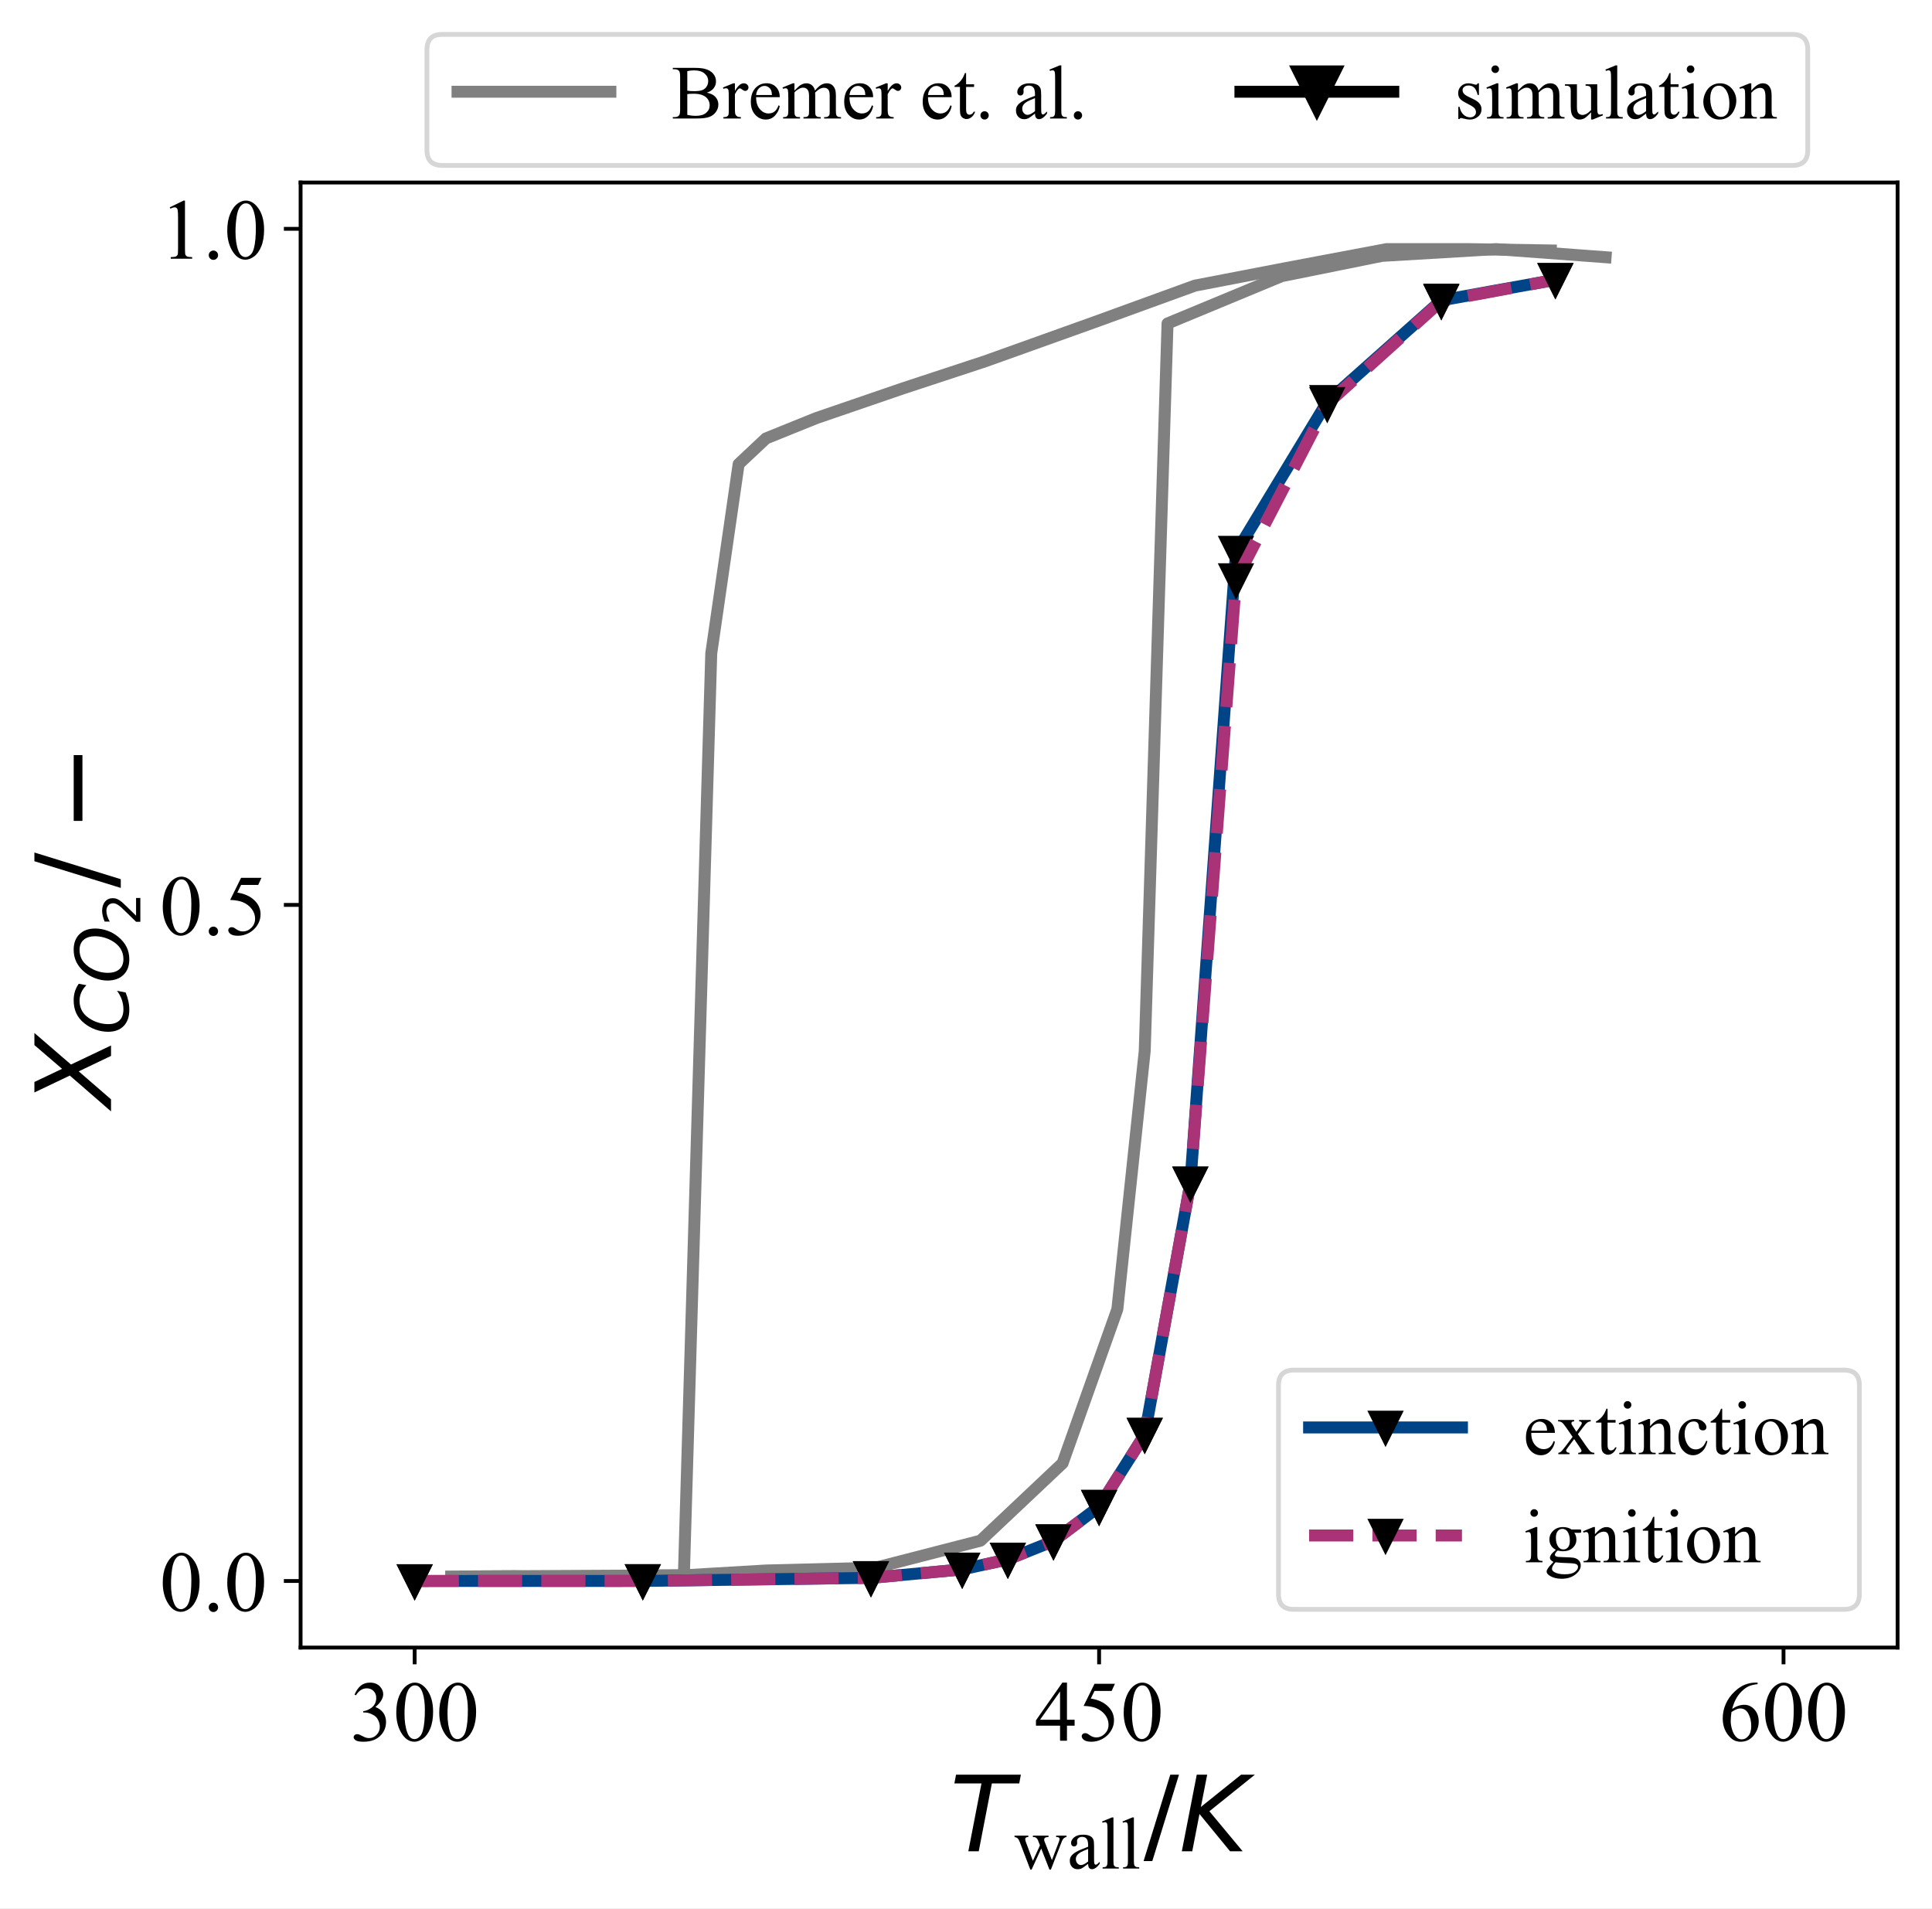
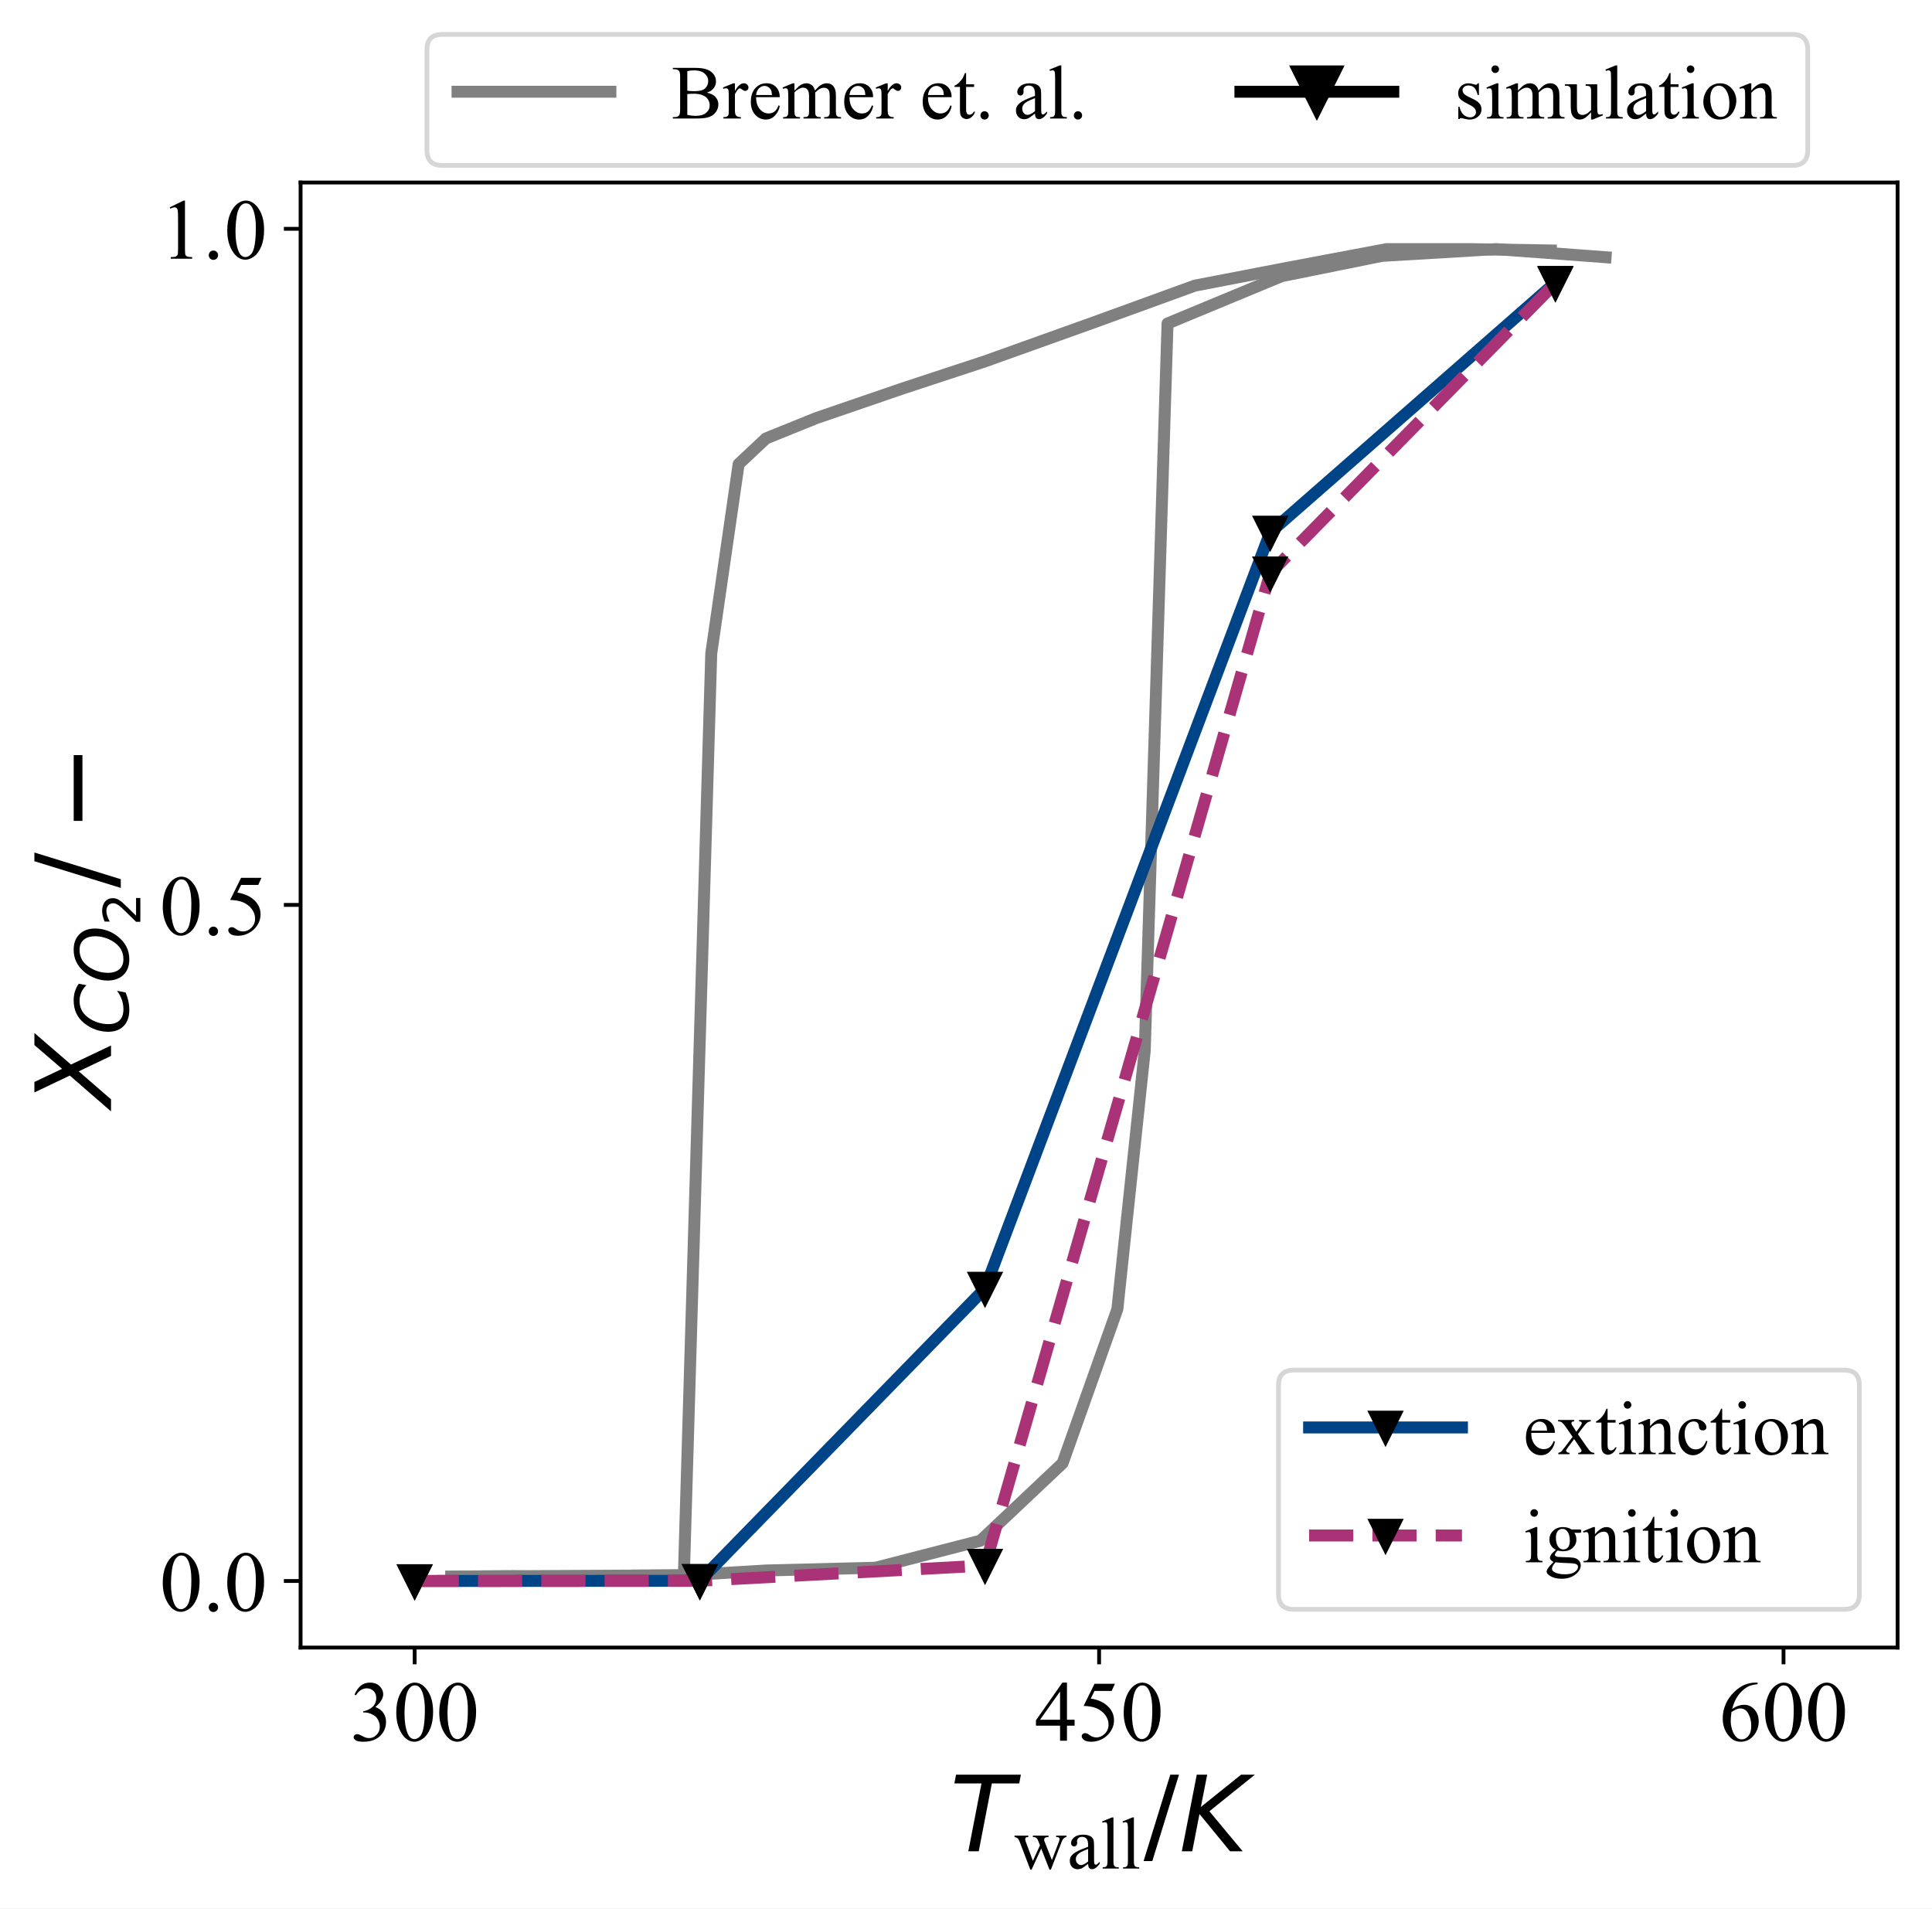
<svg xmlns="http://www.w3.org/2000/svg" xmlns:xlink="http://www.w3.org/1999/xlink" width="404.4pt" height="399.4pt" viewBox="0 0 404.4 399.4" version="1.1">
  <defs>
    <style type="text/css">*{stroke-linejoin: round; stroke-linecap: butt}</style>
  </defs>
  <g id="figure_1">
    <g id="patch_1">
      <path d="M 0 399.4  L 404.4 399.4  L 404.4 -0  L 0 -0  z " style="fill: #ffffff" />
    </g>
    <g id="axes_1">
      <g id="patch_2">
        <path d="M 62.92 344.831  L 397.2 344.831  L 397.2 38.2  L 62.92 38.2  z " style="fill: #ffffff" />
      </g>
      <g id="matplotlib.axis_1">
        <g id="xtick_1">
          <g id="line2d_1">
            <defs>
-               <path id="m6ad486a514" d="M 0 0  L 0 3.5  " style="stroke: #000000; stroke-width: 0.8" />
-             </defs>
-             <g>
-               <use xlink:href="#m6ad486a514" x="86.797" y="344.831" style="stroke: #000000; stroke-width: 0.8" />
+               <path id="mf5e307a801" d="M 0 0  L 0 3.5  " style="stroke: #000000; stroke-width: 0.8" />
+             </defs>
+             <g>
+               <use xlink:href="#mf5e307a801" x="86.797" y="344.831" style="stroke: #000000; stroke-width: 0.8" />
            </g>
          </g>
          <g id="text_1">
            <g transform="translate(73.29711 364.3294) scale(0.18 -0.18)">
              <defs>
                <path id="TimesNewRomanPSMT-33" d="M 325 3431  Q 506 3859 782 4092  Q 1059 4325 1472 4325  Q 1981 4325 2253 3994  Q 2459 3747 2459 3466  Q 2459 3003 1878 2509  Q 2269 2356 2469 2072  Q 2669 1788 2669 1403  Q 2669 853 2319 450  Q 1863 -75 997 -75  Q 569 -75 414 31  Q 259 138 259 259  Q 259 350 332 419  Q 406 488 509 488  Q 588 488 669 463  Q 722 447 909 348  Q 1097 250 1169 231  Q 1284 197 1416 197  Q 1734 197 1970 444  Q 2206 691 2206 1028  Q 2206 1275 2097 1509  Q 2016 1684 1919 1775  Q 1784 1900 1550 2001  Q 1316 2103 1072 2103  L 972 2103  L 972 2197  Q 1219 2228 1467 2375  Q 1716 2522 1828 2728  Q 1941 2934 1941 3181  Q 1941 3503 1739 3701  Q 1538 3900 1238 3900  Q 753 3900 428 3381  L 325 3431  z " transform="scale(0.015625)" />
                <path id="TimesNewRomanPSMT-30" d="M 231 2094  Q 231 2819 450 3342  Q 669 3866 1031 4122  Q 1313 4325 1613 4325  Q 2100 4325 2488 3828  Q 2972 3213 2972 2159  Q 2972 1422 2759 906  Q 2547 391 2217 158  Q 1888 -75 1581 -75  Q 975 -75 572 641  Q 231 1244 231 2094  z M 844 2016  Q 844 1141 1059 588  Q 1238 122 1591 122  Q 1759 122 1940 273  Q 2122 425 2216 781  Q 2359 1319 2359 2297  Q 2359 3022 2209 3506  Q 2097 3866 1919 4016  Q 1791 4119 1609 4119  Q 1397 4119 1231 3928  Q 1006 3669 925 3112  Q 844 2556 844 2016  z " transform="scale(0.015625)" />
              </defs>
              <use xlink:href="#TimesNewRomanPSMT-33" />
              <use xlink:href="#TimesNewRomanPSMT-30" transform="translate(50 0)" />
              <use xlink:href="#TimesNewRomanPSMT-30" transform="translate(100 0)" />
            </g>
          </g>
        </g>
        <g id="xtick_2">
          <g id="line2d_2">
            <g>
-               <use xlink:href="#m6ad486a514" x="230.06" y="344.831" style="stroke: #000000; stroke-width: 0.8" />
+               <use xlink:href="#mf5e307a801" x="230.06" y="344.831" style="stroke: #000000; stroke-width: 0.8" />
            </g>
          </g>
          <g id="text_2">
            <g transform="translate(216.5598 364.3294) scale(0.18 -0.18)">
              <defs>
                <path id="TimesNewRomanPSMT-34" d="M 2978 1563  L 2978 1119  L 2409 1119  L 2409 0  L 1894 0  L 1894 1119  L 100 1119  L 100 1519  L 2066 4325  L 2409 4325  L 2409 1563  L 2978 1563  z M 1894 1563  L 1894 3666  L 406 1563  L 1894 1563  z " transform="scale(0.015625)" />
                <path id="TimesNewRomanPSMT-35" d="M 2778 4238  L 2534 3706  L 1259 3706  L 981 3138  Q 1809 3016 2294 2522  Q 2709 2097 2709 1522  Q 2709 1188 2573 903  Q 2438 619 2231 419  Q 2025 219 1772 97  Q 1413 -75 1034 -75  Q 653 -75 479 54  Q 306 184 306 341  Q 306 428 378 495  Q 450 563 559 563  Q 641 563 702 538  Q 763 513 909 409  Q 1144 247 1384 247  Q 1750 247 2026 523  Q 2303 800 2303 1197  Q 2303 1581 2056 1914  Q 1809 2247 1375 2428  Q 1034 2569 447 2591  L 1259 4238  L 2778 4238  z " transform="scale(0.015625)" />
              </defs>
              <use xlink:href="#TimesNewRomanPSMT-34" />
              <use xlink:href="#TimesNewRomanPSMT-35" transform="translate(50 0)" />
              <use xlink:href="#TimesNewRomanPSMT-30" transform="translate(100 0)" />
            </g>
          </g>
        </g>
        <g id="xtick_3">
          <g id="line2d_3">
            <g>
-               <use xlink:href="#m6ad486a514" x="373.322" y="344.831" style="stroke: #000000; stroke-width: 0.8" />
+               <use xlink:href="#mf5e307a801" x="373.322" y="344.831" style="stroke: #000000; stroke-width: 0.8" />
            </g>
          </g>
          <g id="text_3">
            <g transform="translate(359.8224 364.3294) scale(0.18 -0.18)">
              <defs>
                <path id="TimesNewRomanPSMT-36" d="M 2869 4325  L 2869 4209  Q 2456 4169 2195 4045  Q 1934 3922 1679 3669  Q 1425 3416 1258 3105  Q 1091 2794 978 2366  Q 1428 2675 1881 2675  Q 2316 2675 2634 2325  Q 2953 1975 2953 1425  Q 2953 894 2631 456  Q 2244 -75 1606 -75  Q 1172 -75 869 213  Q 275 772 275 1663  Q 275 2231 503 2743  Q 731 3256 1154 3653  Q 1578 4050 1965 4187  Q 2353 4325 2688 4325  L 2869 4325  z M 925 2138  Q 869 1716 869 1456  Q 869 1156 980 804  Q 1091 453 1309 247  Q 1469 100 1697 100  Q 1969 100 2183 356  Q 2397 613 2397 1088  Q 2397 1622 2184 2012  Q 1972 2403 1581 2403  Q 1463 2403 1327 2353  Q 1191 2303 925 2138  z " transform="scale(0.015625)" />
              </defs>
              <use xlink:href="#TimesNewRomanPSMT-36" />
              <use xlink:href="#TimesNewRomanPSMT-30" transform="translate(50 0)" />
              <use xlink:href="#TimesNewRomanPSMT-30" transform="translate(100 0)" />
            </g>
          </g>
        </g>
        <g id="text_4">
          <g transform="translate(198.8198 387.4938) scale(0.22 -0.22)">
            <defs>
              <path id="DejaVuSans-Oblique-54" d="M 378 4666  L 4325 4666  L 4225 4134  L 2559 4134  L 1759 0  L 1125 0  L 1925 4134  L 275 4134  L 378 4666  z " transform="scale(0.015625)" />
              <path id="TimesNewRomanPSMT-77" d="M 41 2863  L 1241 2863  L 1241 2747  Q 1075 2734 1023 2687  Q 972 2641 972 2553  Q 972 2456 1025 2319  L 1638 672  L 2253 2013  L 2091 2434  Q 2016 2622 1894 2694  Q 1825 2738 1638 2747  L 1638 2863  L 3000 2863  L 3000 2747  Q 2775 2738 2681 2666  Q 2619 2616 2619 2506  Q 2619 2444 2644 2378  L 3294 734  L 3897 2319  Q 3959 2488 3959 2588  Q 3959 2647 3898 2694  Q 3838 2741 3659 2747  L 3659 2863  L 4563 2863  L 4563 2747  Q 4291 2706 4163 2378  L 3206 -88  L 3078 -88  L 2363 1741  L 1528 -88  L 1413 -88  L 494 2319  Q 403 2547 315 2626  Q 228 2706 41 2747  L 41 2863  z " transform="scale(0.015625)" />
              <path id="TimesNewRomanPSMT-61" d="M 1822 413  Q 1381 72 1269 19  Q 1100 -59 909 -59  Q 613 -59 420 144  Q 228 347 228 678  Q 228 888 322 1041  Q 450 1253 767 1440  Q 1084 1628 1822 1897  L 1822 2009  Q 1822 2438 1686 2597  Q 1550 2756 1291 2756  Q 1094 2756 978 2650  Q 859 2544 859 2406  L 866 2225  Q 866 2081 792 2003  Q 719 1925 600 1925  Q 484 1925 411 2006  Q 338 2088 338 2228  Q 338 2497 613 2722  Q 888 2947 1384 2947  Q 1766 2947 2009 2819  Q 2194 2722 2281 2516  Q 2338 2381 2338 1966  L 2338 994  Q 2338 584 2353 492  Q 2369 400 2405 369  Q 2441 338 2488 338  Q 2538 338 2575 359  Q 2641 400 2828 588  L 2828 413  Q 2478 -56 2159 -56  Q 2006 -56 1915 50  Q 1825 156 1822 413  z M 1822 616  L 1822 1706  Q 1350 1519 1213 1441  Q 966 1303 859 1153  Q 753 1003 753 825  Q 753 600 887 451  Q 1022 303 1197 303  Q 1434 303 1822 616  z " transform="scale(0.015625)" />
              <path id="TimesNewRomanPSMT-6c" d="M 1184 4444  L 1184 647  Q 1184 378 1223 290  Q 1263 203 1344 158  Q 1425 113 1647 113  L 1647 0  L 244 0  L 244 113  Q 441 113 512 153  Q 584 194 625 287  Q 666 381 666 647  L 666 3247  Q 666 3731 644 3842  Q 622 3953 573 3993  Q 525 4034 450 4034  Q 369 4034 244 3984  L 191 4094  L 1044 4444  L 1184 4444  z " transform="scale(0.015625)" />
              <path id="DejaVuSans-2f" d="M 1625 4666  L 2156 4666  L 531 -594  L 0 -594  L 1625 4666  z " transform="scale(0.015625)" />
              <path id="DejaVuSans-Oblique-4b" d="M 1081 4666  L 1716 4666  L 1331 2700  L 3781 4666  L 4622 4666  L 1850 2438  L 3878 0  L 3109 0  L 1247 2272  L 806 0  L 172 0  L 1081 4666  z " transform="scale(0.015625)" />
            </defs>
            <use xlink:href="#DejaVuSans-Oblique-54" transform="translate(0 0.09375)" />
            <use xlink:href="#TimesNewRomanPSMT-77" transform="translate(61.08398 -16.3125) scale(0.7)" />
            <use xlink:href="#TimesNewRomanPSMT-61" transform="translate(111.6357 -16.3125) scale(0.7)" />
            <use xlink:href="#TimesNewRomanPSMT-6c" transform="translate(142.7051 -16.3125) scale(0.7)" />
            <use xlink:href="#TimesNewRomanPSMT-6c" transform="translate(162.1533 -16.3125) scale(0.7)" />
            <use xlink:href="#DejaVuSans-2f" transform="translate(184.3359 0.09375)" />
            <use xlink:href="#DejaVuSans-Oblique-4b" transform="translate(218.0273 0.09375)" />
          </g>
        </g>
      </g>
      <g id="matplotlib.axis_2">
        <g id="ytick_1">
          <g id="line2d_4">
            <defs>
-               <path id="mc6b93cb706" d="M 0 0  L -3.5 0  " style="stroke: #000000; stroke-width: 0.8" />
-             </defs>
-             <g>
-               <use xlink:href="#mc6b93cb706" x="62.92" y="330.893" style="stroke: #000000; stroke-width: 0.8" />
+               <path id="me5332843ae" d="M 0 0  L -3.5 0  " style="stroke: #000000; stroke-width: 0.8" />
+             </defs>
+             <g>
+               <use xlink:href="#me5332843ae" x="62.92" y="330.893" style="stroke: #000000; stroke-width: 0.8" />
            </g>
          </g>
          <g id="text_5">
            <g transform="translate(33.42 337.1424) scale(0.18 -0.18)">
              <defs>
                <path id="TimesNewRomanPSMT-2e" d="M 800 606  Q 947 606 1047 504  Q 1147 403 1147 259  Q 1147 116 1045 14  Q 944 -88 800 -88  Q 656 -88 554 14  Q 453 116 453 259  Q 453 406 554 506  Q 656 606 800 606  z " transform="scale(0.015625)" />
              </defs>
              <use xlink:href="#TimesNewRomanPSMT-30" />
              <use xlink:href="#TimesNewRomanPSMT-2e" transform="translate(50 0)" />
              <use xlink:href="#TimesNewRomanPSMT-30" transform="translate(75 0)" />
            </g>
          </g>
        </g>
        <g id="ytick_2">
          <g id="line2d_5">
            <g>
-               <use xlink:href="#mc6b93cb706" x="62.92" y="189.393" style="stroke: #000000; stroke-width: 0.8" />
+               <use xlink:href="#me5332843ae" x="62.92" y="189.393" style="stroke: #000000; stroke-width: 0.8" />
            </g>
          </g>
          <g id="text_6">
            <g transform="translate(33.42 195.6424) scale(0.18 -0.18)">
              <use xlink:href="#TimesNewRomanPSMT-30" />
              <use xlink:href="#TimesNewRomanPSMT-2e" transform="translate(50 0)" />
              <use xlink:href="#TimesNewRomanPSMT-35" transform="translate(75 0)" />
            </g>
          </g>
        </g>
        <g id="ytick_3">
          <g id="line2d_6">
            <g>
-               <use xlink:href="#mc6b93cb706" x="62.92" y="47.893" style="stroke: #000000; stroke-width: 0.8" />
+               <use xlink:href="#me5332843ae" x="62.92" y="47.893" style="stroke: #000000; stroke-width: 0.8" />
            </g>
          </g>
          <g id="text_7">
            <g transform="translate(33.42 54.14236) scale(0.18 -0.18)">
              <defs>
                <path id="TimesNewRomanPSMT-31" d="M 750 3822  L 1781 4325  L 1884 4325  L 1884 747  Q 1884 391 1914 303  Q 1944 216 2037 169  Q 2131 122 2419 116  L 2419 0  L 825 0  L 825 116  Q 1125 122 1212 167  Q 1300 213 1334 289  Q 1369 366 1369 747  L 1369 3034  Q 1369 3497 1338 3628  Q 1316 3728 1258 3775  Q 1200 3822 1119 3822  Q 1003 3822 797 3725  L 750 3822  z " transform="scale(0.015625)" />
              </defs>
              <use xlink:href="#TimesNewRomanPSMT-31" />
              <use xlink:href="#TimesNewRomanPSMT-2e" transform="translate(50 0)" />
              <use xlink:href="#TimesNewRomanPSMT-30" transform="translate(75 0)" />
            </g>
          </g>
        </g>
        <g id="text_8">
          <g transform="translate(23.26 231.6655) rotate(-90) scale(0.22 -0.22)">
            <defs>
              <path id="DejaVuSans-Oblique-58" d="M 878 4666  L 1516 4666  L 2316 2981  L 3763 4666  L 4500 4666  L 2578 2438  L 3738 0  L 3103 0  L 2163 1966  L 459 0  L -275 0  L 1906 2509  L 878 4666  z " transform="scale(0.015625)" />
              <path id="DejaVuSans-Oblique-43" d="M 4447 4306  L 4319 3641  Q 4019 3944 3683 4091  Q 3347 4238 2956 4238  Q 2422 4238 2017 3981  Q 1613 3725 1319 3200  Q 1131 2863 1032 2486  Q 934 2109 934 1728  Q 934 1091 1264 756  Q 1594 422 2222 422  Q 2656 422 3056 561  Q 3456 700 3834 978  L 3688 231  Q 3316 72 2936 -9  Q 2556 -91 2175 -91  Q 1278 -91 773 396  Q 269 884 269 1753  Q 269 2309 461 2846  Q 653 3384 1013 3828  Q 1394 4300 1883 4525  Q 2372 4750 3022 4750  Q 3422 4750 3780 4639  Q 4138 4528 4447 4306  z " transform="scale(0.015625)" />
              <path id="DejaVuSans-Oblique-4f" d="M 2919 4238  Q 2400 4238 2003 3986  Q 1606 3734 1313 3219  Q 1125 2891 1026 2522  Q 928 2153 928 1778  Q 928 1128 1239 775  Q 1550 422 2119 422  Q 2631 422 3032 676  Q 3434 931 3719 1434  Q 3909 1772 4009 2142  Q 4109 2513 4109 2881  Q 4109 3528 3796 3883  Q 3484 4238 2919 4238  z M 2100 -91  Q 1241 -91 748 418  Q 256 928 256 1813  Q 256 2319 448 2847  Q 641 3375 978 3788  Q 1375 4272 1862 4511  Q 2350 4750 2938 4750  Q 3794 4750 4287 4245  Q 4781 3741 4781 2869  Q 4781 2331 4593 1812  Q 4406 1294 4056 872  Q 3656 384 3173 146  Q 2691 -91 2100 -91  z " transform="scale(0.015625)" />
              <path id="DejaVuSans-32" d="M 1228 531  L 3431 531  L 3431 0  L 469 0  L 469 531  Q 828 903 1448 1529  Q 2069 2156 2228 2338  Q 2531 2678 2651 2914  Q 2772 3150 2772 3378  Q 2772 3750 2511 3984  Q 2250 4219 1831 4219  Q 1534 4219 1204 4116  Q 875 4013 500 3803  L 500 4441  Q 881 4594 1212 4672  Q 1544 4750 1819 4750  Q 2544 4750 2975 4387  Q 3406 4025 3406 3419  Q 3406 3131 3298 2873  Q 3191 2616 2906 2266  Q 2828 2175 2409 1742  Q 1991 1309 1228 531  z " transform="scale(0.015625)" />
              <path id="DejaVuSans-2212" d="M 678 2272  L 4684 2272  L 4684 1741  L 678 1741  L 678 2272  z " transform="scale(0.015625)" />
            </defs>
            <use xlink:href="#DejaVuSans-Oblique-58" transform="translate(0 0.09375)" />
            <use xlink:href="#DejaVuSans-Oblique-43" transform="translate(68.50586 -16.3125) scale(0.7)" />
            <use xlink:href="#DejaVuSans-Oblique-4f" transform="translate(117.3828 -16.3125) scale(0.7)" />
            <use xlink:href="#DejaVuSans-32" transform="translate(172.4805 -27.79688) scale(0.49)" />
            <use xlink:href="#DejaVuSans-2f" transform="translate(208.3042 0.09375)" />
            <use xlink:href="#DejaVuSans-2212" transform="translate(261.478 0.09375)" />
          </g>
        </g>
      </g>
      <g id="line2d_7">
-         <path d="M 97.303 329.951  L 108.764 329.888  L 126.911 329.795  L 143.147 329.71  L 160.339 328.697  L 183.261 328.12  L 205.228 322.46  L 222.419 306.244  L 233.88 274.01  L 239.611 219.957  L 244.386 67.703  L 268.263 57.798  L 289.275 53.553  L 313.152 52.138  L 336.074 53.836  " clip-path="url(#paf7ce6c244)" style="fill: none; stroke: #808080; stroke-width: 2.5; stroke-linecap: square" />
+         <path d="M 97.303 329.951  L 108.764 329.888  L 126.911 329.795  L 143.147 329.71  L 160.339 328.697  L 183.261 328.12  L 205.228 322.46  L 222.419 306.244  L 233.88 274.01  L 239.611 219.957  L 244.386 67.703  L 268.263 57.798  L 289.275 53.553  L 313.152 52.138  L 336.074 53.836  " clip-path="url(#p6856a35e9d)" style="fill: none; stroke: #808080; stroke-width: 2.5; stroke-linecap: square" />
      </g>
      <g id="line2d_8">
-         <path d="M 94.438 329.962  L 107.809 329.894  L 121.18 330.287  L 132.641 329.764  L 143.147 329.713  L 148.878 136.755  L 154.608 97.135  L 160.339 91.758  L 170.845 87.513  L 188.991 81.287  L 206.183 75.627  L 229.105 67.42  L 250.117 59.779  L 269.218 56.1  L 290.23 52.138  L 307.422 52.138  L 324.613 52.421  " clip-path="url(#paf7ce6c244)" style="fill: none; stroke: #808080; stroke-width: 2.5; stroke-linecap: square" />
+         <path d="M 94.438 329.962  L 107.809 329.894  L 121.18 330.287  L 132.641 329.764  L 143.147 329.713  L 148.878 136.755  L 154.608 97.135  L 160.339 91.758  L 170.845 87.513  L 188.991 81.287  L 206.183 75.627  L 229.105 67.42  L 250.117 59.779  L 269.218 56.1  L 290.23 52.138  L 307.422 52.138  L 324.613 52.421  " clip-path="url(#p6856a35e9d)" style="fill: none; stroke: #808080; stroke-width: 2.5; stroke-linecap: square" />
      </g>
      <g id="line2d_9">
-         <path d="M 325.568 58.554  L 301.691 62.865  L 277.814 84.092  L 258.712 115.648  L 249.161 247.66  L 239.611 300.253  L 230.06 315.334  L 220.509 322.542  L 210.958 326.371  L 201.407 328.468  L 182.306 330.24  L 134.551 330.88  L 86.797 330.893  " clip-path="url(#paf7ce6c244)" style="fill: none; stroke: #004488; stroke-width: 2.5; stroke-linecap: square" />
+         <path d="M 325.568 59.152  L 265.875 111.432  L 206.183 269.678  L 146.49 330.854  L 86.797 330.893  " clip-path="url(#p6856a35e9d)" style="fill: none; stroke: #004488; stroke-width: 2.5; stroke-linecap: square" />
        <defs>
-           <path id="m6500d5f2cc" d="M -0 3  L 3 -3  L -3 -3  z " style="stroke: #000000; stroke-linejoin: miter" />
+           <path id="mb43a600c89" d="M -0 3  L 3 -3  L -3 -3  z " style="stroke: #000000; stroke-linejoin: miter" />
        </defs>
-         <g clip-path="url(#paf7ce6c244)">
-           <use xlink:href="#m6500d5f2cc" x="325.568" y="58.554" style="stroke: #000000; stroke-linejoin: miter" />
-           <use xlink:href="#m6500d5f2cc" x="301.691" y="62.865" style="stroke: #000000; stroke-linejoin: miter" />
-           <use xlink:href="#m6500d5f2cc" x="277.814" y="84.092" style="stroke: #000000; stroke-linejoin: miter" />
-           <use xlink:href="#m6500d5f2cc" x="258.712" y="115.648" style="stroke: #000000; stroke-linejoin: miter" />
-           <use xlink:href="#m6500d5f2cc" x="249.161" y="247.66" style="stroke: #000000; stroke-linejoin: miter" />
-           <use xlink:href="#m6500d5f2cc" x="239.611" y="300.253" style="stroke: #000000; stroke-linejoin: miter" />
-           <use xlink:href="#m6500d5f2cc" x="230.06" y="315.334" style="stroke: #000000; stroke-linejoin: miter" />
-           <use xlink:href="#m6500d5f2cc" x="220.509" y="322.542" style="stroke: #000000; stroke-linejoin: miter" />
-           <use xlink:href="#m6500d5f2cc" x="210.958" y="326.371" style="stroke: #000000; stroke-linejoin: miter" />
-           <use xlink:href="#m6500d5f2cc" x="201.407" y="328.468" style="stroke: #000000; stroke-linejoin: miter" />
-           <use xlink:href="#m6500d5f2cc" x="182.306" y="330.24" style="stroke: #000000; stroke-linejoin: miter" />
-           <use xlink:href="#m6500d5f2cc" x="134.551" y="330.88" style="stroke: #000000; stroke-linejoin: miter" />
-           <use xlink:href="#m6500d5f2cc" x="86.797" y="330.893" style="stroke: #000000; stroke-linejoin: miter" />
+         <g clip-path="url(#p6856a35e9d)">
+           <use xlink:href="#mb43a600c89" x="325.568" y="59.152" style="stroke: #000000; stroke-linejoin: miter" />
+           <use xlink:href="#mb43a600c89" x="265.875" y="111.432" style="stroke: #000000; stroke-linejoin: miter" />
+           <use xlink:href="#mb43a600c89" x="206.183" y="269.678" style="stroke: #000000; stroke-linejoin: miter" />
+           <use xlink:href="#mb43a600c89" x="146.49" y="330.854" style="stroke: #000000; stroke-linejoin: miter" />
+           <use xlink:href="#mb43a600c89" x="86.797" y="330.893" style="stroke: #000000; stroke-linejoin: miter" />
        </g>
      </g>
      <g id="line2d_10">
-         <path d="M 86.797 330.893  L 134.551 330.88  L 182.306 330.24  L 201.407 328.468  L 210.958 326.371  L 220.509 322.542  L 230.06 315.334  L 239.611 300.253  L 249.161 247.662  L 258.712 121.387  L 277.814 84.505  L 301.691 62.991  L 325.568 58.554  " clip-path="url(#paf7ce6c244)" style="fill: none; stroke-dasharray: 9.25,4; stroke-dashoffset: 0; stroke: #aa3377; stroke-width: 2.5" />
-         <g clip-path="url(#paf7ce6c244)">
-           <use xlink:href="#m6500d5f2cc" x="86.797" y="330.893" style="stroke: #000000; stroke-linejoin: miter" />
-           <use xlink:href="#m6500d5f2cc" x="134.551" y="330.88" style="stroke: #000000; stroke-linejoin: miter" />
-           <use xlink:href="#m6500d5f2cc" x="182.306" y="330.24" style="stroke: #000000; stroke-linejoin: miter" />
-           <use xlink:href="#m6500d5f2cc" x="201.407" y="328.468" style="stroke: #000000; stroke-linejoin: miter" />
-           <use xlink:href="#m6500d5f2cc" x="210.958" y="326.371" style="stroke: #000000; stroke-linejoin: miter" />
-           <use xlink:href="#m6500d5f2cc" x="220.509" y="322.542" style="stroke: #000000; stroke-linejoin: miter" />
-           <use xlink:href="#m6500d5f2cc" x="230.06" y="315.334" style="stroke: #000000; stroke-linejoin: miter" />
-           <use xlink:href="#m6500d5f2cc" x="239.611" y="300.253" style="stroke: #000000; stroke-linejoin: miter" />
-           <use xlink:href="#m6500d5f2cc" x="249.161" y="247.662" style="stroke: #000000; stroke-linejoin: miter" />
-           <use xlink:href="#m6500d5f2cc" x="258.712" y="121.387" style="stroke: #000000; stroke-linejoin: miter" />
-           <use xlink:href="#m6500d5f2cc" x="277.814" y="84.505" style="stroke: #000000; stroke-linejoin: miter" />
-           <use xlink:href="#m6500d5f2cc" x="301.691" y="62.991" style="stroke: #000000; stroke-linejoin: miter" />
-           <use xlink:href="#m6500d5f2cc" x="325.568" y="58.554" style="stroke: #000000; stroke-linejoin: miter" />
+         <path d="M 86.797 330.893  L 146.49 330.855  L 206.183 327.665  L 265.875 119.966  L 325.568 59.256  " clip-path="url(#p6856a35e9d)" style="fill: none; stroke-dasharray: 9.25,4; stroke-dashoffset: 0; stroke: #aa3377; stroke-width: 2.5" />
+         <g clip-path="url(#p6856a35e9d)">
+           <use xlink:href="#mb43a600c89" x="86.797" y="330.893" style="stroke: #000000; stroke-linejoin: miter" />
+           <use xlink:href="#mb43a600c89" x="146.49" y="330.855" style="stroke: #000000; stroke-linejoin: miter" />
+           <use xlink:href="#mb43a600c89" x="206.183" y="327.665" style="stroke: #000000; stroke-linejoin: miter" />
+           <use xlink:href="#mb43a600c89" x="265.875" y="119.966" style="stroke: #000000; stroke-linejoin: miter" />
+           <use xlink:href="#mb43a600c89" x="325.568" y="59.256" style="stroke: #000000; stroke-linejoin: miter" />
        </g>
      </g>
      <g id="line2d_11" />
      <g id="line2d_12" />
      <g id="patch_3">
        <path d="M 62.92 344.831  L 62.92 38.2  " style="fill: none; stroke: #000000; stroke-width: 0.8; stroke-linejoin: miter; stroke-linecap: square" />
      </g>
      <g id="patch_4">
        <path d="M 397.2 344.831  L 397.2 38.2  " style="fill: none; stroke: #000000; stroke-width: 0.8; stroke-linejoin: miter; stroke-linecap: square" />
      </g>
      <g id="patch_5">
        <path d="M 62.92 344.831  L 397.2 344.831  " style="fill: none; stroke: #000000; stroke-width: 0.8; stroke-linejoin: miter; stroke-linecap: square" />
      </g>
      <g id="patch_6">
        <path d="M 62.92 38.2  L 397.2 38.2  " style="fill: none; stroke: #000000; stroke-width: 0.8; stroke-linejoin: miter; stroke-linecap: square" />
      </g>
      <g id="legend_1">
        <g id="patch_7">
          <path d="M 270.815 336.831  L 386 336.831  Q 389.2 336.831 389.2 333.631  L 389.2 289.956  Q 389.2 286.756 386 286.756  L 270.815 286.756  Q 267.615 286.756 267.615 289.956  L 267.615 333.631  Q 267.615 336.831 270.815 336.831  z " style="fill: #ffffff; opacity: 0.8; stroke: #cccccc; stroke-linejoin: miter" />
        </g>
        <g id="line2d_13">
          <path d="M 274.015 298.756  L 290.015 298.756  L 306.015 298.756  " style="fill: none; stroke: #004488; stroke-width: 2.5; stroke-linecap: square" />
          <g>
-             <use xlink:href="#m6500d5f2cc" x="290.015" y="298.756" style="stroke: #000000; stroke-linejoin: miter" />
+             <use xlink:href="#mb43a600c89" x="290.015" y="298.756" style="stroke: #000000; stroke-linejoin: miter" />
          </g>
        </g>
        <g id="text_9">
          <g transform="translate(318.8145 304.3557) scale(0.16 -0.16)">
            <defs>
              <path id="TimesNewRomanPSMT-65" d="M 681 1784  Q 678 1147 991 784  Q 1303 422 1725 422  Q 2006 422 2214 576  Q 2422 731 2563 1106  L 2659 1044  Q 2594 616 2278 264  Q 1963 -88 1488 -88  Q 972 -88 605 314  Q 238 716 238 1394  Q 238 2128 614 2539  Q 991 2950 1559 2950  Q 2041 2950 2350 2633  Q 2659 2316 2659 1784  L 681 1784  z M 681 1966  L 2006 1966  Q 1991 2241 1941 2353  Q 1863 2528 1708 2628  Q 1553 2728 1384 2728  Q 1125 2728 920 2526  Q 716 2325 681 1966  z " transform="scale(0.015625)" />
              <path id="TimesNewRomanPSMT-78" d="M 84 2863  L 1431 2863  L 1431 2747  Q 1303 2747 1251 2703  Q 1200 2659 1200 2588  Q 1200 2513 1309 2356  Q 1344 2306 1413 2200  L 1616 1875  L 1850 2200  Q 2075 2509 2075 2591  Q 2075 2656 2022 2701  Q 1969 2747 1850 2747  L 1850 2863  L 2819 2863  L 2819 2747  Q 2666 2738 2553 2663  Q 2400 2556 2134 2200  L 1744 1678  L 2456 653  Q 2719 275 2831 198  Q 2944 122 3122 113  L 3122 0  L 1772 0  L 1772 113  Q 1913 113 1991 175  Q 2050 219 2050 291  Q 2050 363 1850 653  L 1431 1266  L 972 653  Q 759 369 759 316  Q 759 241 829 180  Q 900 119 1041 113  L 1041 0  L 106 0  L 106 113  Q 219 128 303 191  Q 422 281 703 653  L 1303 1450  L 759 2238  Q 528 2575 401 2661  Q 275 2747 84 2747  L 84 2863  z " transform="scale(0.015625)" />
              <path id="TimesNewRomanPSMT-74" d="M 1031 3803  L 1031 2863  L 1700 2863  L 1700 2644  L 1031 2644  L 1031 788  Q 1031 509 1111 412  Q 1191 316 1316 316  Q 1419 316 1516 380  Q 1613 444 1666 569  L 1788 569  Q 1678 263 1478 108  Q 1278 -47 1066 -47  Q 922 -47 784 33  Q 647 113 581 261  Q 516 409 516 719  L 516 2644  L 63 2644  L 63 2747  Q 234 2816 414 2980  Q 594 3144 734 3369  Q 806 3488 934 3803  L 1031 3803  z " transform="scale(0.015625)" />
              <path id="TimesNewRomanPSMT-69" d="M 928 4444  Q 1059 4444 1151 4351  Q 1244 4259 1244 4128  Q 1244 3997 1151 3903  Q 1059 3809 928 3809  Q 797 3809 703 3903  Q 609 3997 609 4128  Q 609 4259 701 4351  Q 794 4444 928 4444  z M 1188 2947  L 1188 647  Q 1188 378 1227 289  Q 1266 200 1342 156  Q 1419 113 1622 113  L 1622 0  L 231 0  L 231 113  Q 441 113 512 153  Q 584 194 626 287  Q 669 381 669 647  L 669 1750  Q 669 2216 641 2353  Q 619 2453 572 2492  Q 525 2531 444 2531  Q 356 2531 231 2484  L 188 2597  L 1050 2947  L 1188 2947  z " transform="scale(0.015625)" />
              <path id="TimesNewRomanPSMT-6e" d="M 1034 2341  Q 1538 2947 1994 2947  Q 2228 2947 2397 2830  Q 2566 2713 2666 2444  Q 2734 2256 2734 1869  L 2734 647  Q 2734 375 2778 278  Q 2813 200 2889 156  Q 2966 113 3172 113  L 3172 0  L 1756 0  L 1756 113  L 1816 113  Q 2016 113 2095 173  Q 2175 234 2206 353  Q 2219 400 2219 647  L 2219 1819  Q 2219 2209 2117 2386  Q 2016 2563 1775 2563  Q 1403 2563 1034 2156  L 1034 647  Q 1034 356 1069 288  Q 1113 197 1189 155  Q 1266 113 1500 113  L 1500 0  L 84 0  L 84 113  L 147 113  Q 366 113 442 223  Q 519 334 519 647  L 519 1709  Q 519 2225 495 2337  Q 472 2450 423 2490  Q 375 2531 294 2531  Q 206 2531 84 2484  L 38 2597  L 900 2947  L 1034 2947  L 1034 2341  z " transform="scale(0.015625)" />
              <path id="TimesNewRomanPSMT-63" d="M 2631 1088  Q 2516 522 2178 217  Q 1841 -88 1431 -88  Q 944 -88 581 321  Q 219 731 219 1428  Q 219 2103 620 2525  Q 1022 2947 1584 2947  Q 2006 2947 2278 2723  Q 2550 2500 2550 2259  Q 2550 2141 2473 2067  Q 2397 1994 2259 1994  Q 2075 1994 1981 2113  Q 1928 2178 1911 2362  Q 1894 2547 1784 2644  Q 1675 2738 1481 2738  Q 1169 2738 978 2506  Q 725 2200 725 1697  Q 725 1184 976 792  Q 1228 400 1656 400  Q 1963 400 2206 609  Q 2378 753 2541 1131  L 2631 1088  z " transform="scale(0.015625)" />
              <path id="TimesNewRomanPSMT-6f" d="M 1600 2947  Q 2250 2947 2644 2453  Q 2978 2031 2978 1484  Q 2978 1100 2793 706  Q 2609 313 2286 112  Q 1963 -88 1566 -88  Q 919 -88 538 428  Q 216 863 216 1403  Q 216 1797 411 2186  Q 606 2575 925 2761  Q 1244 2947 1600 2947  z M 1503 2744  Q 1338 2744 1170 2645  Q 1003 2547 900 2300  Q 797 2053 797 1666  Q 797 1041 1045 587  Q 1294 134 1700 134  Q 2003 134 2200 384  Q 2397 634 2397 1244  Q 2397 2006 2069 2444  Q 1847 2744 1503 2744  z " transform="scale(0.015625)" />
            </defs>
            <use xlink:href="#TimesNewRomanPSMT-65" />
            <use xlink:href="#TimesNewRomanPSMT-78" transform="translate(44.38477 0)" />
            <use xlink:href="#TimesNewRomanPSMT-74" transform="translate(94.38477 0)" />
            <use xlink:href="#TimesNewRomanPSMT-69" transform="translate(122.168 0)" />
            <use xlink:href="#TimesNewRomanPSMT-6e" transform="translate(149.9512 0)" />
            <use xlink:href="#TimesNewRomanPSMT-63" transform="translate(199.9512 0)" />
            <use xlink:href="#TimesNewRomanPSMT-74" transform="translate(244.3359 0)" />
            <use xlink:href="#TimesNewRomanPSMT-69" transform="translate(272.1191 0)" />
            <use xlink:href="#TimesNewRomanPSMT-6f" transform="translate(299.9023 0)" />
            <use xlink:href="#TimesNewRomanPSMT-6e" transform="translate(349.9023 0)" />
          </g>
        </g>
        <g id="line2d_14">
          <path d="M 274.015 321.378  L 290.015 321.378  L 306.015 321.378  " style="fill: none; stroke-dasharray: 9.25,4; stroke-dashoffset: 0; stroke: #aa3377; stroke-width: 2.5" />
          <g>
-             <use xlink:href="#m6500d5f2cc" x="290.015" y="321.378" style="stroke: #000000; stroke-linejoin: miter" />
+             <use xlink:href="#mb43a600c89" x="290.015" y="321.378" style="stroke: #000000; stroke-linejoin: miter" />
          </g>
        </g>
        <g id="text_10">
          <g transform="translate(318.8145 326.9782) scale(0.16 -0.16)">
            <defs>
              <path id="TimesNewRomanPSMT-67" d="M 966 1044  Q 703 1172 562 1401  Q 422 1631 422 1909  Q 422 2334 742 2640  Q 1063 2947 1563 2947  Q 1972 2947 2272 2747  L 2878 2747  Q 3013 2747 3034 2739  Q 3056 2731 3066 2713  Q 3084 2684 3084 2613  Q 3084 2531 3069 2500  Q 3059 2484 3036 2475  Q 3013 2466 2878 2466  L 2506 2466  Q 2681 2241 2681 1891  Q 2681 1491 2375 1206  Q 2069 922 1553 922  Q 1341 922 1119 984  Q 981 866 932 777  Q 884 688 884 625  Q 884 572 936 522  Q 988 472 1138 450  Q 1225 438 1575 428  Q 2219 413 2409 384  Q 2700 344 2873 169  Q 3047 -6 3047 -263  Q 3047 -616 2716 -925  Q 2228 -1381 1444 -1381  Q 841 -1381 425 -1109  Q 191 -953 191 -784  Q 191 -709 225 -634  Q 278 -519 444 -313  Q 466 -284 763 25  Q 600 122 533 198  Q 466 275 466 372  Q 466 481 555 628  Q 644 775 966 1044  z M 1509 2797  Q 1278 2797 1122 2612  Q 966 2428 966 2047  Q 966 1553 1178 1281  Q 1341 1075 1591 1075  Q 1828 1075 1981 1253  Q 2134 1431 2134 1813  Q 2134 2309 1919 2591  Q 1759 2797 1509 2797  z M 934 0  Q 788 -159 713 -296  Q 638 -434 638 -550  Q 638 -700 819 -813  Q 1131 -1006 1722 -1006  Q 2284 -1006 2551 -807  Q 2819 -609 2819 -384  Q 2819 -222 2659 -153  Q 2497 -84 2016 -72  Q 1313 -53 934 0  z " transform="scale(0.015625)" />
            </defs>
            <use xlink:href="#TimesNewRomanPSMT-69" />
            <use xlink:href="#TimesNewRomanPSMT-67" transform="translate(27.7832 0)" />
            <use xlink:href="#TimesNewRomanPSMT-6e" transform="translate(77.7832 0)" />
            <use xlink:href="#TimesNewRomanPSMT-69" transform="translate(127.7832 0)" />
            <use xlink:href="#TimesNewRomanPSMT-74" transform="translate(155.5664 0)" />
            <use xlink:href="#TimesNewRomanPSMT-69" transform="translate(183.3496 0)" />
            <use xlink:href="#TimesNewRomanPSMT-6f" transform="translate(211.1328 0)" />
            <use xlink:href="#TimesNewRomanPSMT-6e" transform="translate(261.1328 0)" />
          </g>
        </g>
      </g>
    </g>
    <g id="legend_2">
      <g id="patch_8">
        <path d="M 92.566 34.623  L 375.194 34.623  Q 378.394 34.623 378.394 31.422  L 378.394 10.4  Q 378.394 7.2 375.194 7.2  L 92.566 7.2  Q 89.366 7.2 89.366 10.4  L 89.366 31.422  Q 89.366 34.623 92.566 34.623  z " style="fill: #ffffff; opacity: 0.8; stroke: #cccccc; stroke-linejoin: miter" />
      </g>
      <g id="line2d_15">
        <path d="M 95.766 19.2  L 111.766 19.2  L 127.766 19.2  " style="fill: none; stroke: #808080; stroke-width: 2.5; stroke-linecap: square" />
      </g>
      <g id="text_11">
        <g transform="translate(140.566 24.8) scale(0.16 -0.16)">
          <defs>
            <path id="TimesNewRomanPSMT-42" d="M 2956 2163  Q 3397 2069 3616 1863  Q 3919 1575 3919 1159  Q 3919 844 3719 555  Q 3519 266 3170 133  Q 2822 0 2106 0  L 106 0  L 106 116  L 266 116  Q 531 116 647 284  Q 719 394 719 750  L 719 3488  Q 719 3881 628 3984  Q 506 4122 266 4122  L 106 4122  L 106 4238  L 1938 4238  Q 2450 4238 2759 4163  Q 3228 4050 3475 3764  Q 3722 3478 3722 3106  Q 3722 2788 3528 2536  Q 3334 2284 2956 2163  z M 1319 2331  Q 1434 2309 1582 2298  Q 1731 2288 1909 2288  Q 2366 2288 2595 2386  Q 2825 2484 2947 2687  Q 3069 2891 3069 3131  Q 3069 3503 2766 3765  Q 2463 4028 1881 4028  Q 1569 4028 1319 3959  L 1319 2331  z M 1319 306  Q 1681 222 2034 222  Q 2600 222 2897 476  Q 3194 731 3194 1106  Q 3194 1353 3059 1581  Q 2925 1809 2622 1940  Q 2319 2072 1872 2072  Q 1678 2072 1540 2065  Q 1403 2059 1319 2044  L 1319 306  z " transform="scale(0.015625)" />
            <path id="TimesNewRomanPSMT-72" d="M 1038 2947  L 1038 2303  Q 1397 2947 1775 2947  Q 1947 2947 2059 2842  Q 2172 2738 2172 2600  Q 2172 2478 2090 2393  Q 2009 2309 1897 2309  Q 1788 2309 1652 2417  Q 1516 2525 1450 2525  Q 1394 2525 1328 2463  Q 1188 2334 1038 2041  L 1038 669  Q 1038 431 1097 309  Q 1138 225 1241 169  Q 1344 113 1538 113  L 1538 0  L 72 0  L 72 113  Q 291 113 397 181  Q 475 231 506 341  Q 522 394 522 644  L 522 1753  Q 522 2253 501 2348  Q 481 2444 426 2487  Q 372 2531 291 2531  Q 194 2531 72 2484  L 41 2597  L 906 2947  L 1038 2947  z " transform="scale(0.015625)" />
            <path id="TimesNewRomanPSMT-6d" d="M 1050 2338  Q 1363 2650 1419 2697  Q 1559 2816 1721 2881  Q 1884 2947 2044 2947  Q 2313 2947 2506 2790  Q 2700 2634 2766 2338  Q 3088 2713 3309 2830  Q 3531 2947 3766 2947  Q 3994 2947 4170 2830  Q 4347 2713 4450 2447  Q 4519 2266 4519 1878  L 4519 647  Q 4519 378 4559 278  Q 4591 209 4675 161  Q 4759 113 4950 113  L 4950 0  L 3538 0  L 3538 113  L 3597 113  Q 3781 113 3884 184  Q 3956 234 3988 344  Q 4000 397 4000 647  L 4000 1878  Q 4000 2228 3916 2372  Q 3794 2572 3525 2572  Q 3359 2572 3192 2489  Q 3025 2406 2788 2181  L 2781 2147  L 2788 2013  L 2788 647  Q 2788 353 2820 281  Q 2853 209 2943 161  Q 3034 113 3253 113  L 3253 0  L 1806 0  L 1806 113  Q 2044 113 2133 169  Q 2222 225 2256 338  Q 2272 391 2272 647  L 2272 1878  Q 2272 2228 2169 2381  Q 2031 2581 1784 2581  Q 1616 2581 1450 2491  Q 1191 2353 1050 2181  L 1050 647  Q 1050 366 1089 281  Q 1128 197 1204 155  Q 1281 113 1516 113  L 1516 0  L 100 0  L 100 113  Q 297 113 375 155  Q 453 197 493 289  Q 534 381 534 647  L 534 1741  Q 534 2213 506 2350  Q 484 2453 437 2492  Q 391 2531 309 2531  Q 222 2531 100 2484  L 53 2597  L 916 2947  L 1050 2947  L 1050 2338  z " transform="scale(0.015625)" />
            <path id="TimesNewRomanPSMT-20" transform="scale(0.015625)" />
          </defs>
          <use xlink:href="#TimesNewRomanPSMT-42" />
          <use xlink:href="#TimesNewRomanPSMT-72" transform="translate(66.69922 0)" />
          <use xlink:href="#TimesNewRomanPSMT-65" transform="translate(100 0)" />
          <use xlink:href="#TimesNewRomanPSMT-6d" transform="translate(144.3848 0)" />
          <use xlink:href="#TimesNewRomanPSMT-65" transform="translate(222.168 0)" />
          <use xlink:href="#TimesNewRomanPSMT-72" transform="translate(266.5527 0)" />
          <use xlink:href="#TimesNewRomanPSMT-20" transform="translate(299.8535 0)" />
          <use xlink:href="#TimesNewRomanPSMT-65" transform="translate(324.8535 0)" />
          <use xlink:href="#TimesNewRomanPSMT-74" transform="translate(369.2383 0)" />
          <use xlink:href="#TimesNewRomanPSMT-2e" transform="translate(397.0215 0)" />
          <use xlink:href="#TimesNewRomanPSMT-20" transform="translate(422.0215 0)" />
          <use xlink:href="#TimesNewRomanPSMT-61" transform="translate(447.0215 0)" />
          <use xlink:href="#TimesNewRomanPSMT-6c" transform="translate(491.4062 0)" />
          <use xlink:href="#TimesNewRomanPSMT-2e" transform="translate(519.1895 0)" />
        </g>
      </g>
      <g id="line2d_16">
        <path d="M 259.639 19.2  L 275.639 19.2  L 291.639 19.2  " style="fill: none; stroke: #000000; stroke-width: 2.5; stroke-linecap: square" />
        <defs>
-           <path id="mb1eedf121f" d="M -0 5  L 5 -5  L -5 -5  z " style="stroke: #000000; stroke-linejoin: miter" />
+           <path id="m944bec7125" d="M -0 5  L 5 -5  L -5 -5  z " style="stroke: #000000; stroke-linejoin: miter" />
        </defs>
        <g>
-           <use xlink:href="#mb1eedf121f" x="275.639" y="19.2" style="stroke: #000000; stroke-linejoin: miter" />
+           <use xlink:href="#m944bec7125" x="275.639" y="19.2" style="stroke: #000000; stroke-linejoin: miter" />
        </g>
      </g>
      <g id="text_12">
        <g transform="translate(304.4385 24.8) scale(0.16 -0.16)">
          <defs>
            <path id="TimesNewRomanPSMT-73" d="M 2050 2947  L 2050 1972  L 1947 1972  Q 1828 2431 1642 2597  Q 1456 2763 1169 2763  Q 950 2763 815 2647  Q 681 2531 681 2391  Q 681 2216 781 2091  Q 878 1963 1175 1819  L 1631 1597  Q 2266 1288 2266 781  Q 2266 391 1970 151  Q 1675 -88 1309 -88  Q 1047 -88 709 6  Q 606 38 541 38  Q 469 38 428 -44  L 325 -44  L 325 978  L 428 978  Q 516 541 762 319  Q 1009 97 1316 97  Q 1531 97 1667 223  Q 1803 350 1803 528  Q 1803 744 1651 891  Q 1500 1038 1047 1263  Q 594 1488 453 1669  Q 313 1847 313 2119  Q 313 2472 555 2709  Q 797 2947 1181 2947  Q 1350 2947 1591 2875  Q 1750 2828 1803 2828  Q 1853 2828 1881 2850  Q 1909 2872 1947 2947  L 2050 2947  z " transform="scale(0.015625)" />
            <path id="TimesNewRomanPSMT-75" d="M 2709 2863  L 2709 1128  Q 2709 631 2732 520  Q 2756 409 2807 365  Q 2859 322 2928 322  Q 3025 322 3147 375  L 3191 266  L 2334 -88  L 2194 -88  L 2194 519  Q 1825 119 1631 15  Q 1438 -88 1222 -88  Q 981 -88 804 51  Q 628 191 559 409  Q 491 628 491 1028  L 491 2306  Q 491 2509 447 2587  Q 403 2666 317 2708  Q 231 2750 6 2747  L 6 2863  L 1009 2863  L 1009 947  Q 1009 547 1148 422  Q 1288 297 1484 297  Q 1619 297 1789 381  Q 1959 466 2194 703  L 2194 2325  Q 2194 2569 2105 2655  Q 2016 2741 1734 2747  L 1734 2863  L 2709 2863  z " transform="scale(0.015625)" />
          </defs>
          <use xlink:href="#TimesNewRomanPSMT-73" />
          <use xlink:href="#TimesNewRomanPSMT-69" transform="translate(38.91602 0)" />
          <use xlink:href="#TimesNewRomanPSMT-6d" transform="translate(66.69922 0)" />
          <use xlink:href="#TimesNewRomanPSMT-75" transform="translate(144.4824 0)" />
          <use xlink:href="#TimesNewRomanPSMT-6c" transform="translate(194.4824 0)" />
          <use xlink:href="#TimesNewRomanPSMT-61" transform="translate(222.2656 0)" />
          <use xlink:href="#TimesNewRomanPSMT-74" transform="translate(266.6504 0)" />
          <use xlink:href="#TimesNewRomanPSMT-69" transform="translate(294.4336 0)" />
          <use xlink:href="#TimesNewRomanPSMT-6f" transform="translate(322.2168 0)" />
          <use xlink:href="#TimesNewRomanPSMT-6e" transform="translate(372.2168 0)" />
        </g>
      </g>
    </g>
  </g>
  <defs>
-     <clipPath id="paf7ce6c244">
+     <clipPath id="p6856a35e9d">
      <rect x="62.92" y="38.2" width="334.28" height="306.63" />
    </clipPath>
  </defs>
</svg>
